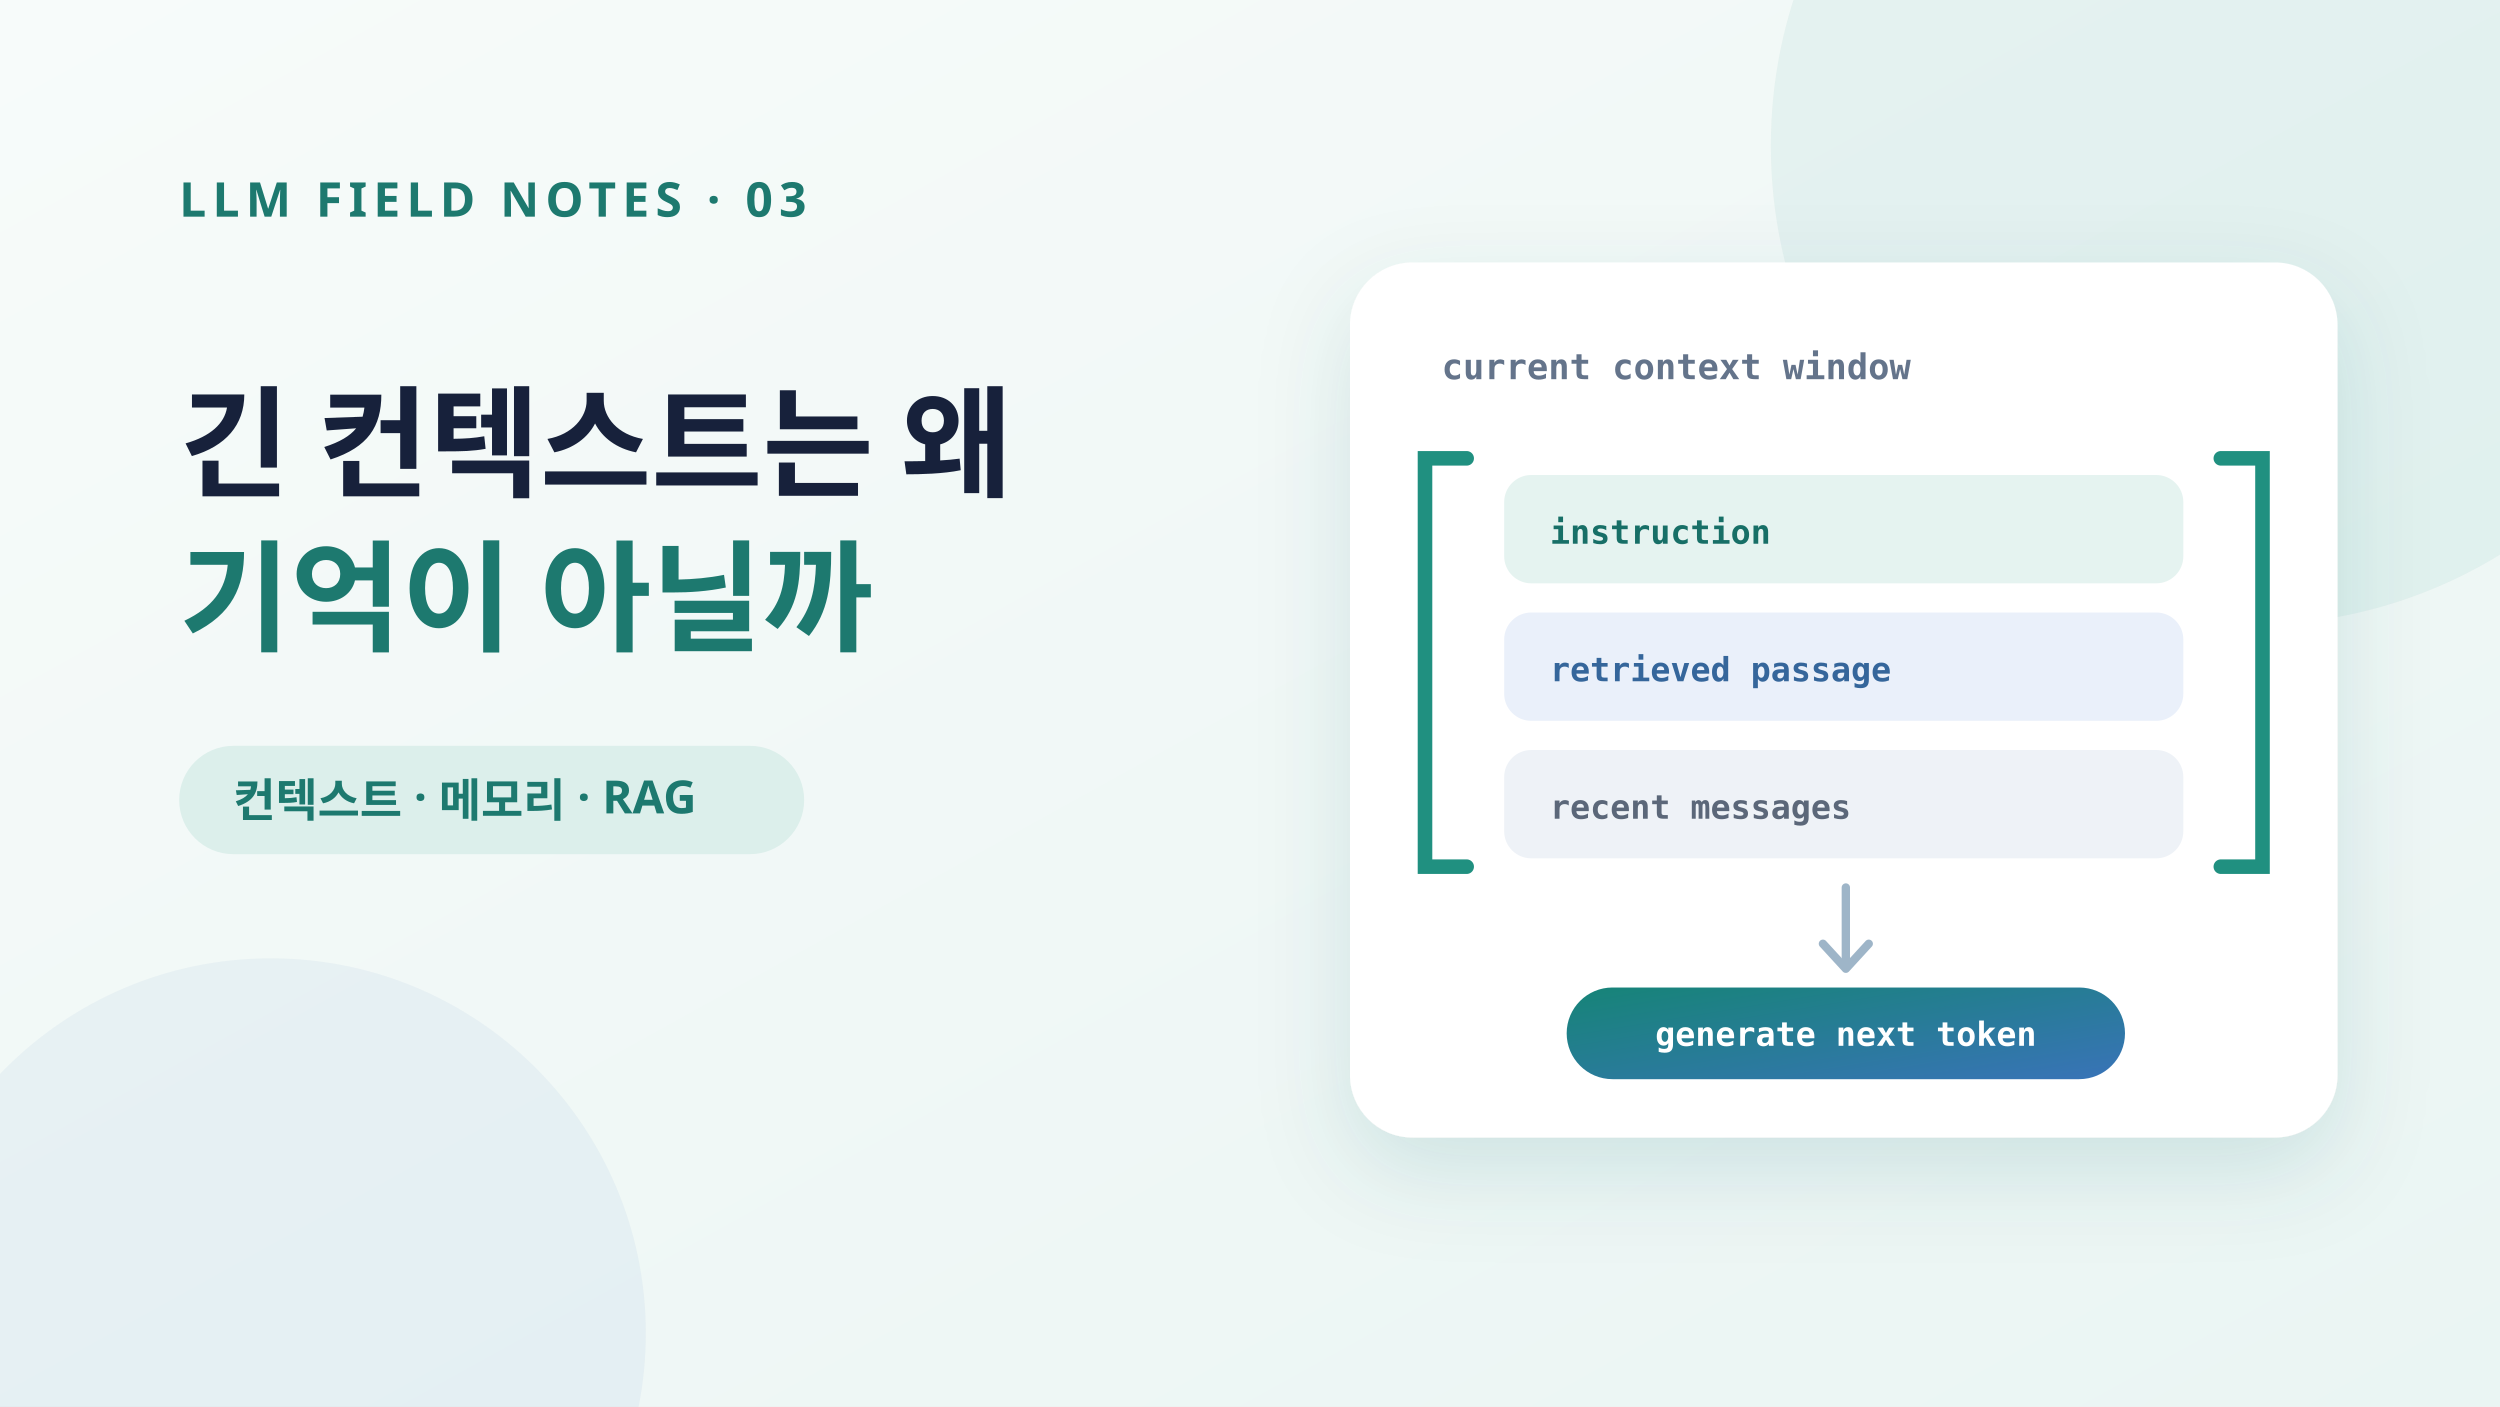
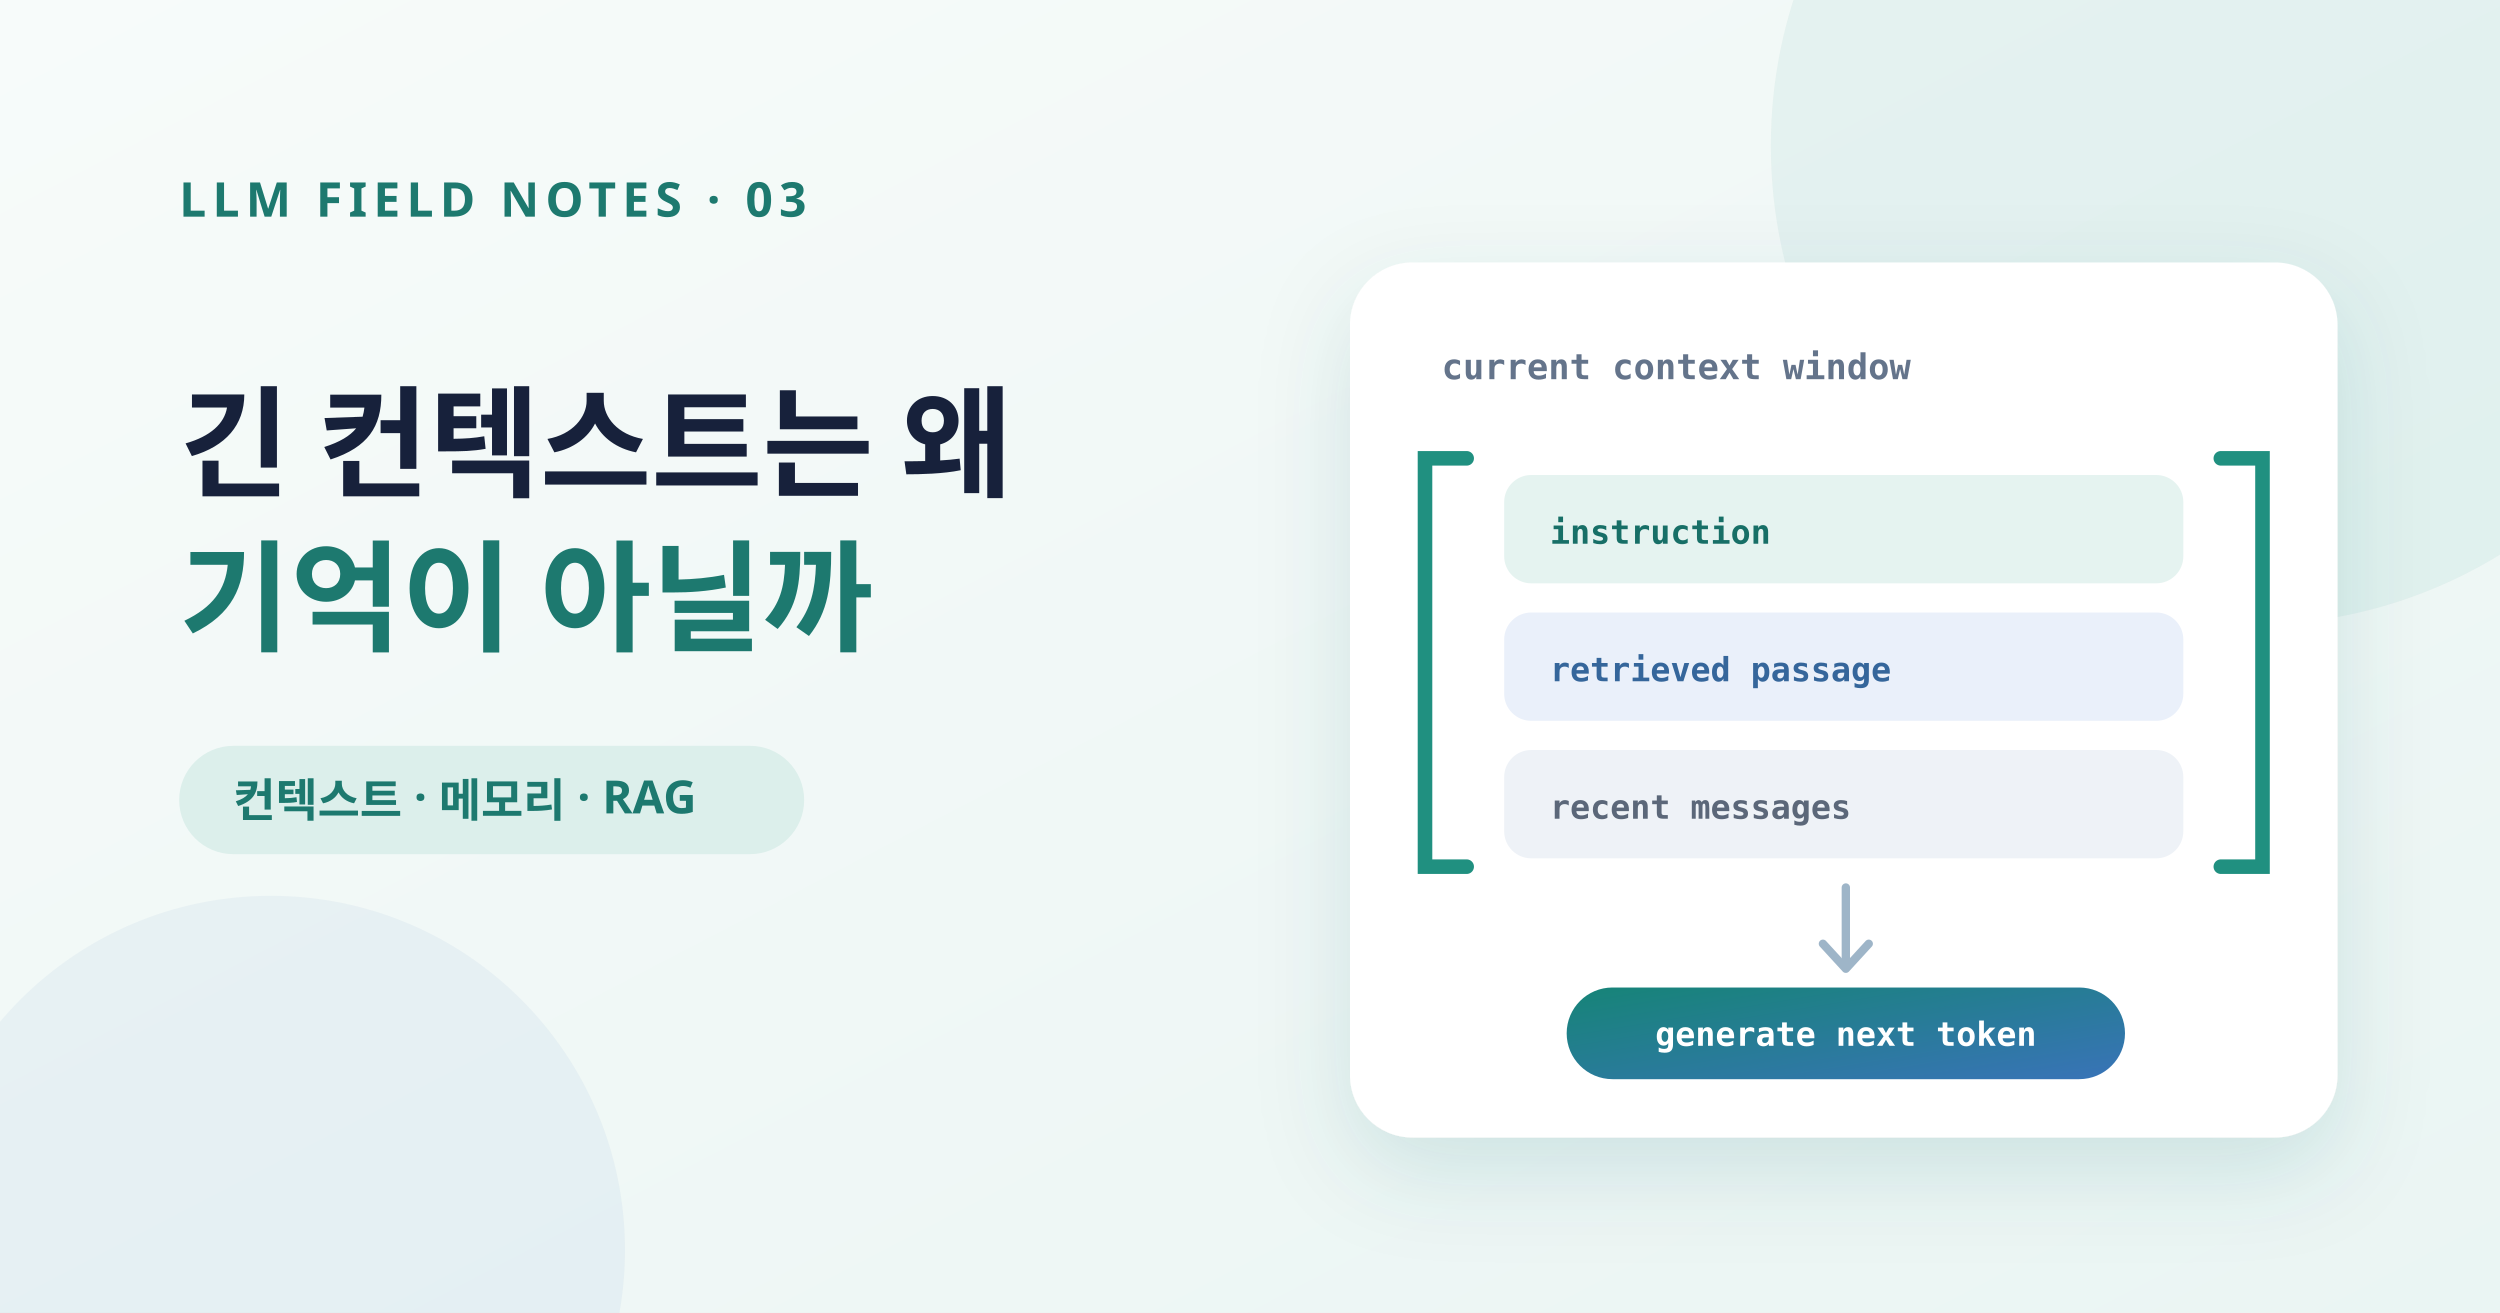
- <svg xmlns="http://www.w3.org/2000/svg" viewBox="0 0 1200 675" role="img" aria-label="LLM 현장 노트 3편, 컨텍스트와 기억과 RAG">
+ <svg xmlns="http://www.w3.org/2000/svg" viewBox="0 0 1200 630" role="img" aria-label="LLM 현장 노트 3편, 컨텍스트와 기억과 RAG">
  <defs>
    <linearGradient id="bg" x1="0" y1="0" x2="1" y2="1">
      <stop offset="0" stop-color="#f7fbfa" />
      <stop offset="1" stop-color="#eaf5f3" />
    </linearGradient>
    <linearGradient id="accent" x1="0" y1="0" x2="1" y2="1">
      <stop offset="0" stop-color="#168477" />
      <stop offset="1" stop-color="#3973b8" />
    </linearGradient>
    <filter id="shadow" x="-20%" y="-20%" width="140%" height="140%">
      <feDropShadow dx="0" dy="16" stdDeviation="22" flood-color="#1d5f67" flood-opacity="0.14" />
    </filter>
  </defs>
-   <rect width="1200" height="675" fill="url(#bg)" />
+   <rect width="1200" height="630" fill="url(#bg)" />
  <circle cx="1080" cy="70" r="230" fill="#238f81" opacity="0.07" />
-   <circle cx="130" cy="640" r="180" fill="#3973b8" opacity="0.06" />
+   <circle cx="130" cy="600" r="170" fill="#3973b8" opacity="0.06" />
  <text x="86" y="104" font-family="Pretendard,'Pretendard Variable','Malgun Gothic','Apple SD Gothic Neo','Noto Sans KR',sans-serif" font-size="23" font-weight="750" letter-spacing="3" fill="#1d796f">LLM FIELD NOTES · 03</text>
  <text x="86" y="234" font-family="Pretendard,'Pretendard Variable','Malgun Gothic','Apple SD Gothic Neo','Noto Sans KR',sans-serif" font-size="58" font-weight="800" fill="#17213b">긴 컨텍스트는 왜</text>
  <text x="86" y="308" font-family="Pretendard,'Pretendard Variable','Malgun Gothic','Apple SD Gothic Neo','Noto Sans KR',sans-serif" font-size="58" font-weight="800" fill="#1d796f">기억이 아닐까</text>
  <rect x="86" y="358" width="300" height="52" rx="26" fill="#dcefeb" />
  <text x="112" y="392" font-family="Pretendard,'Pretendard Variable','Malgun Gothic','Apple SD Gothic Neo','Noto Sans KR',sans-serif" font-size="22" font-weight="700" fill="#1d796f">컨텍스트 · 메모리 · RAG</text>
  <g filter="url(#shadow)">
    <rect x="648" y="126" width="474" height="420" rx="30" fill="#ffffff" />
  </g>
  <text x="692" y="182" font-family="ui-monospace,SFMono-Regular,Menlo,monospace" font-size="17" font-weight="700" fill="#64748b">current context window</text>
  <path d="M704 220 H684 V416 H704 M1066 220 H1086 V416 H1066" fill="none" stroke="#209080" stroke-width="7" stroke-linecap="round" />
  <g font-family="ui-monospace,SFMono-Regular,Menlo,monospace" font-size="16" font-weight="700">
    <rect x="722" y="228" width="326" height="52" rx="13" fill="#e5f3f0" />
    <text x="744" y="261" fill="#176f67">instruction</text>
    <rect x="722" y="294" width="326" height="52" rx="13" fill="#eaf0fa" />
    <text x="744" y="327" fill="#35669b">retrieved passage</text>
    <rect x="722" y="360" width="326" height="52" rx="13" fill="#eef2f7" />
    <text x="744" y="393" fill="#5b6779">recent messages</text>
  </g>
  <path d="M886 426 V462" stroke="#9eb5c8" stroke-width="4" stroke-linecap="round" />
  <path d="M875 453 L886 465 L897 453" fill="none" stroke="#9eb5c8" stroke-width="4" stroke-linecap="round" stroke-linejoin="round" />
  <rect x="752" y="474" width="268" height="44" rx="22" fill="url(#accent)" />
  <text x="886" y="502" text-anchor="middle" font-family="ui-monospace,SFMono-Regular,Menlo,monospace" font-size="16" font-weight="800" fill="#ffffff">generate next token</text>
</svg>
